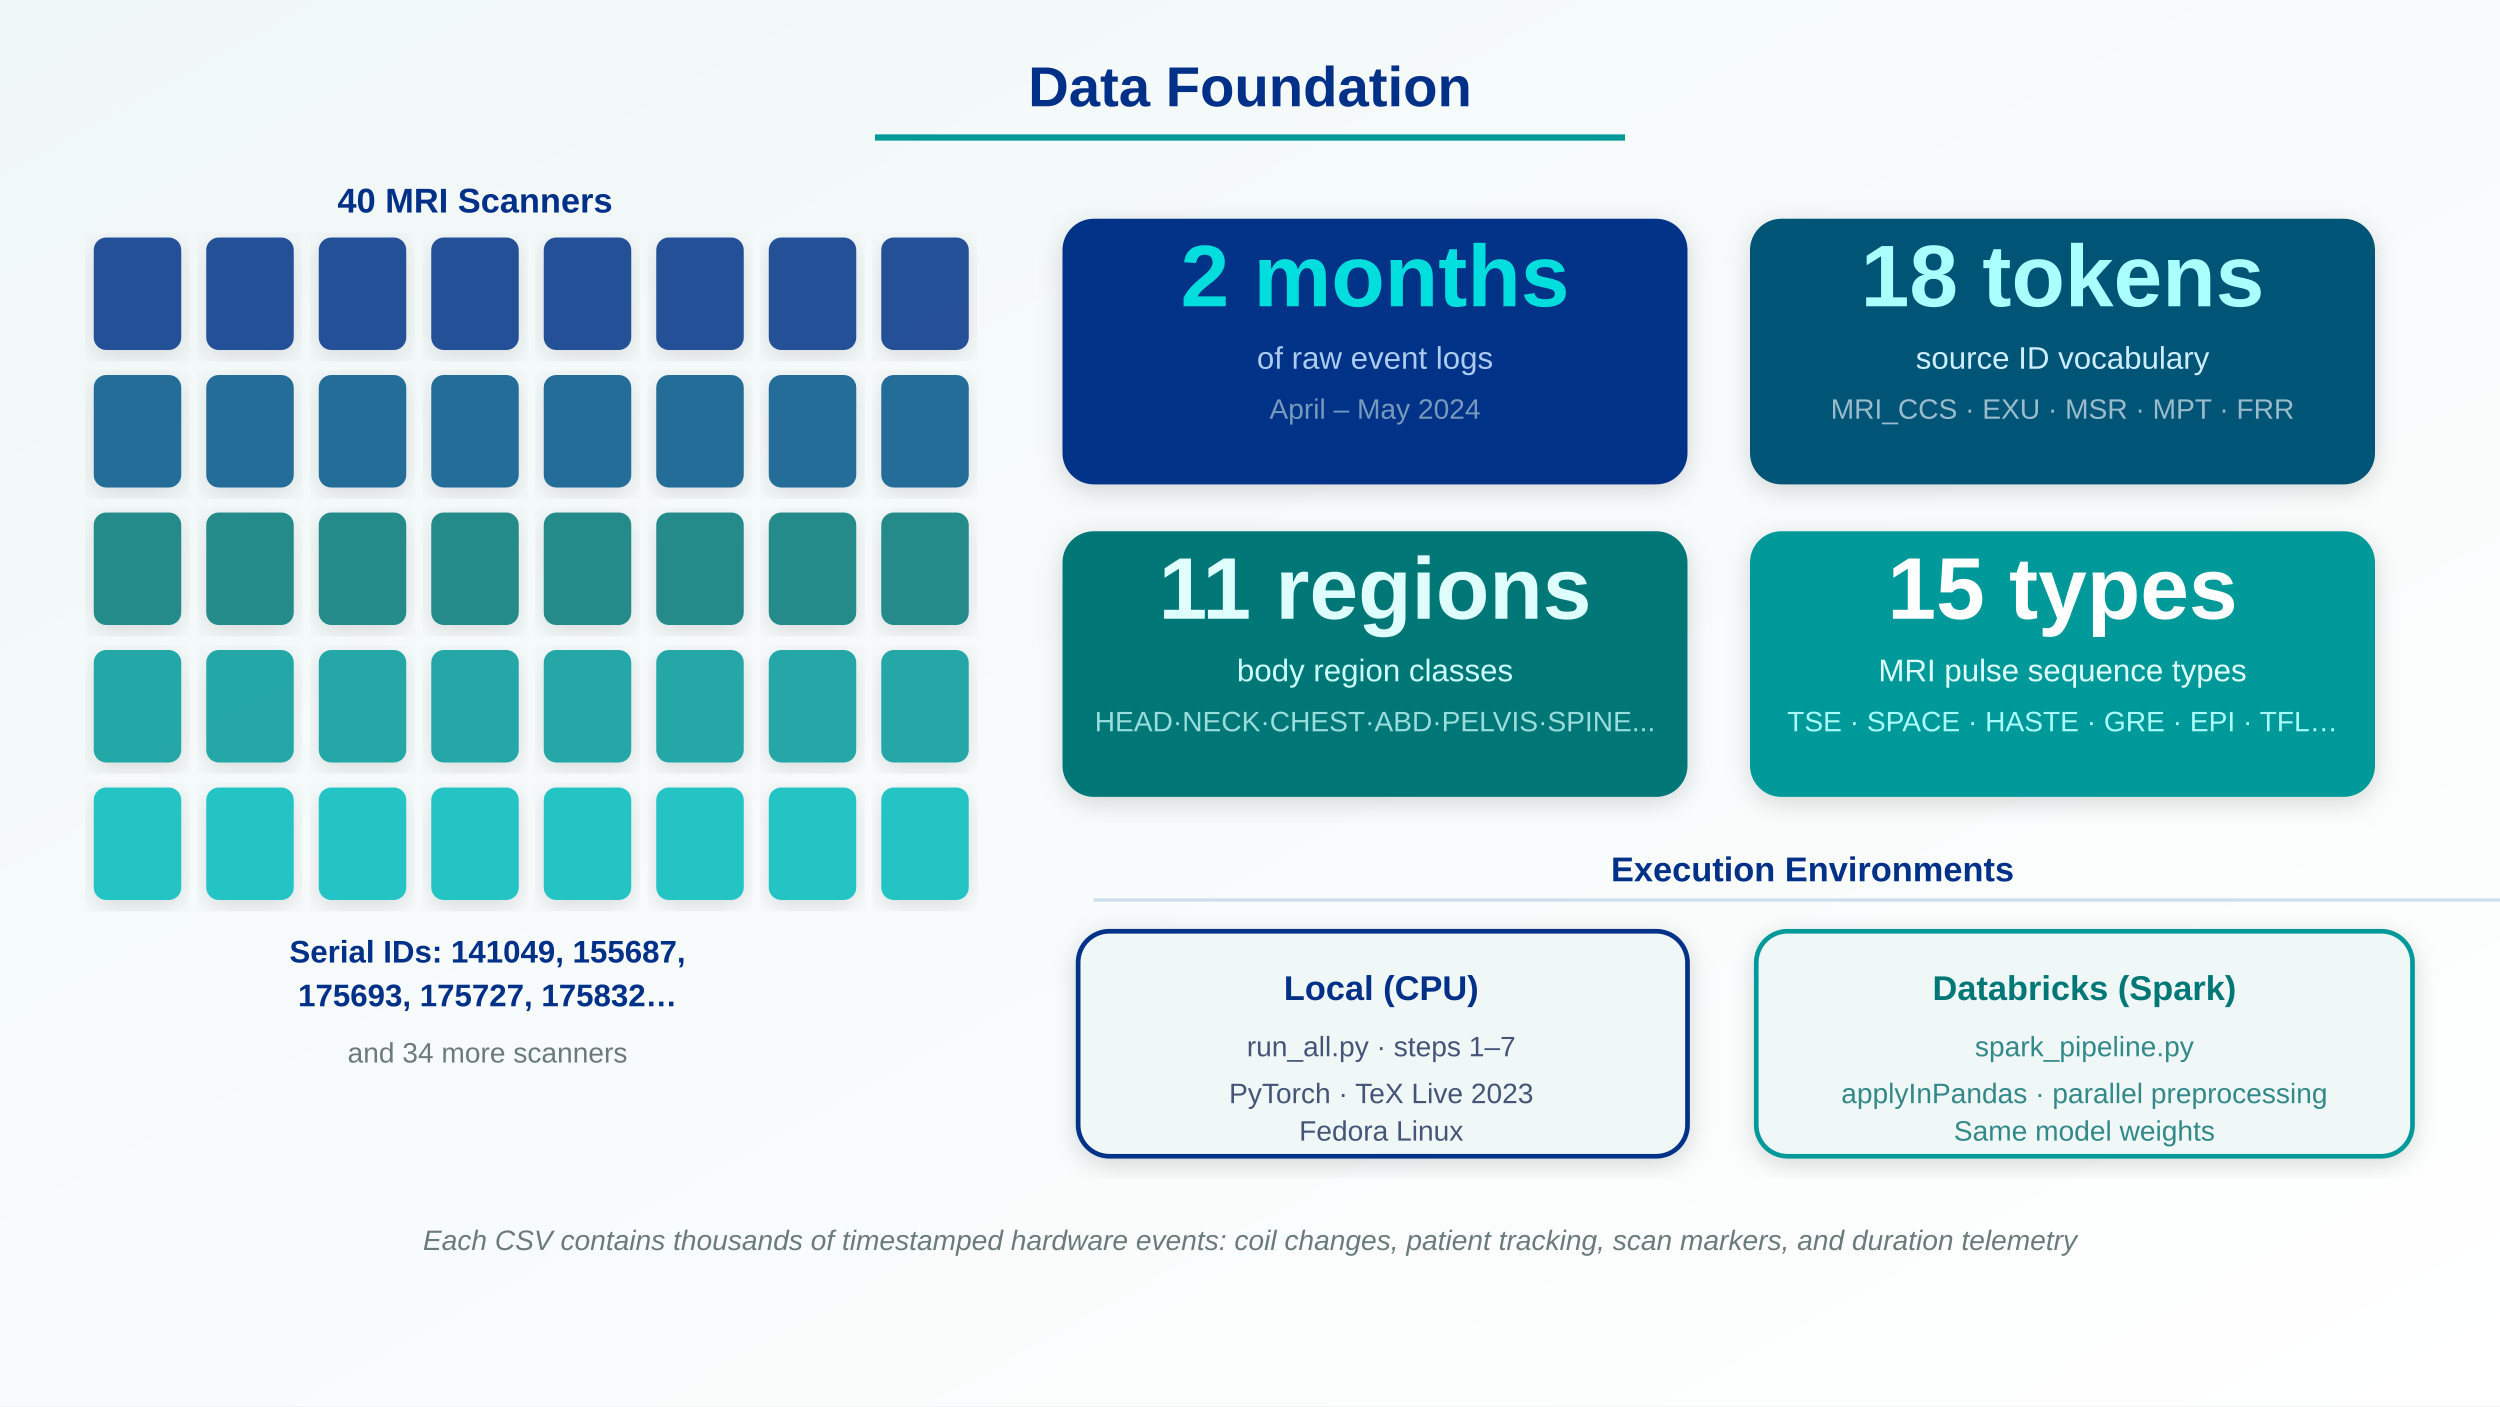
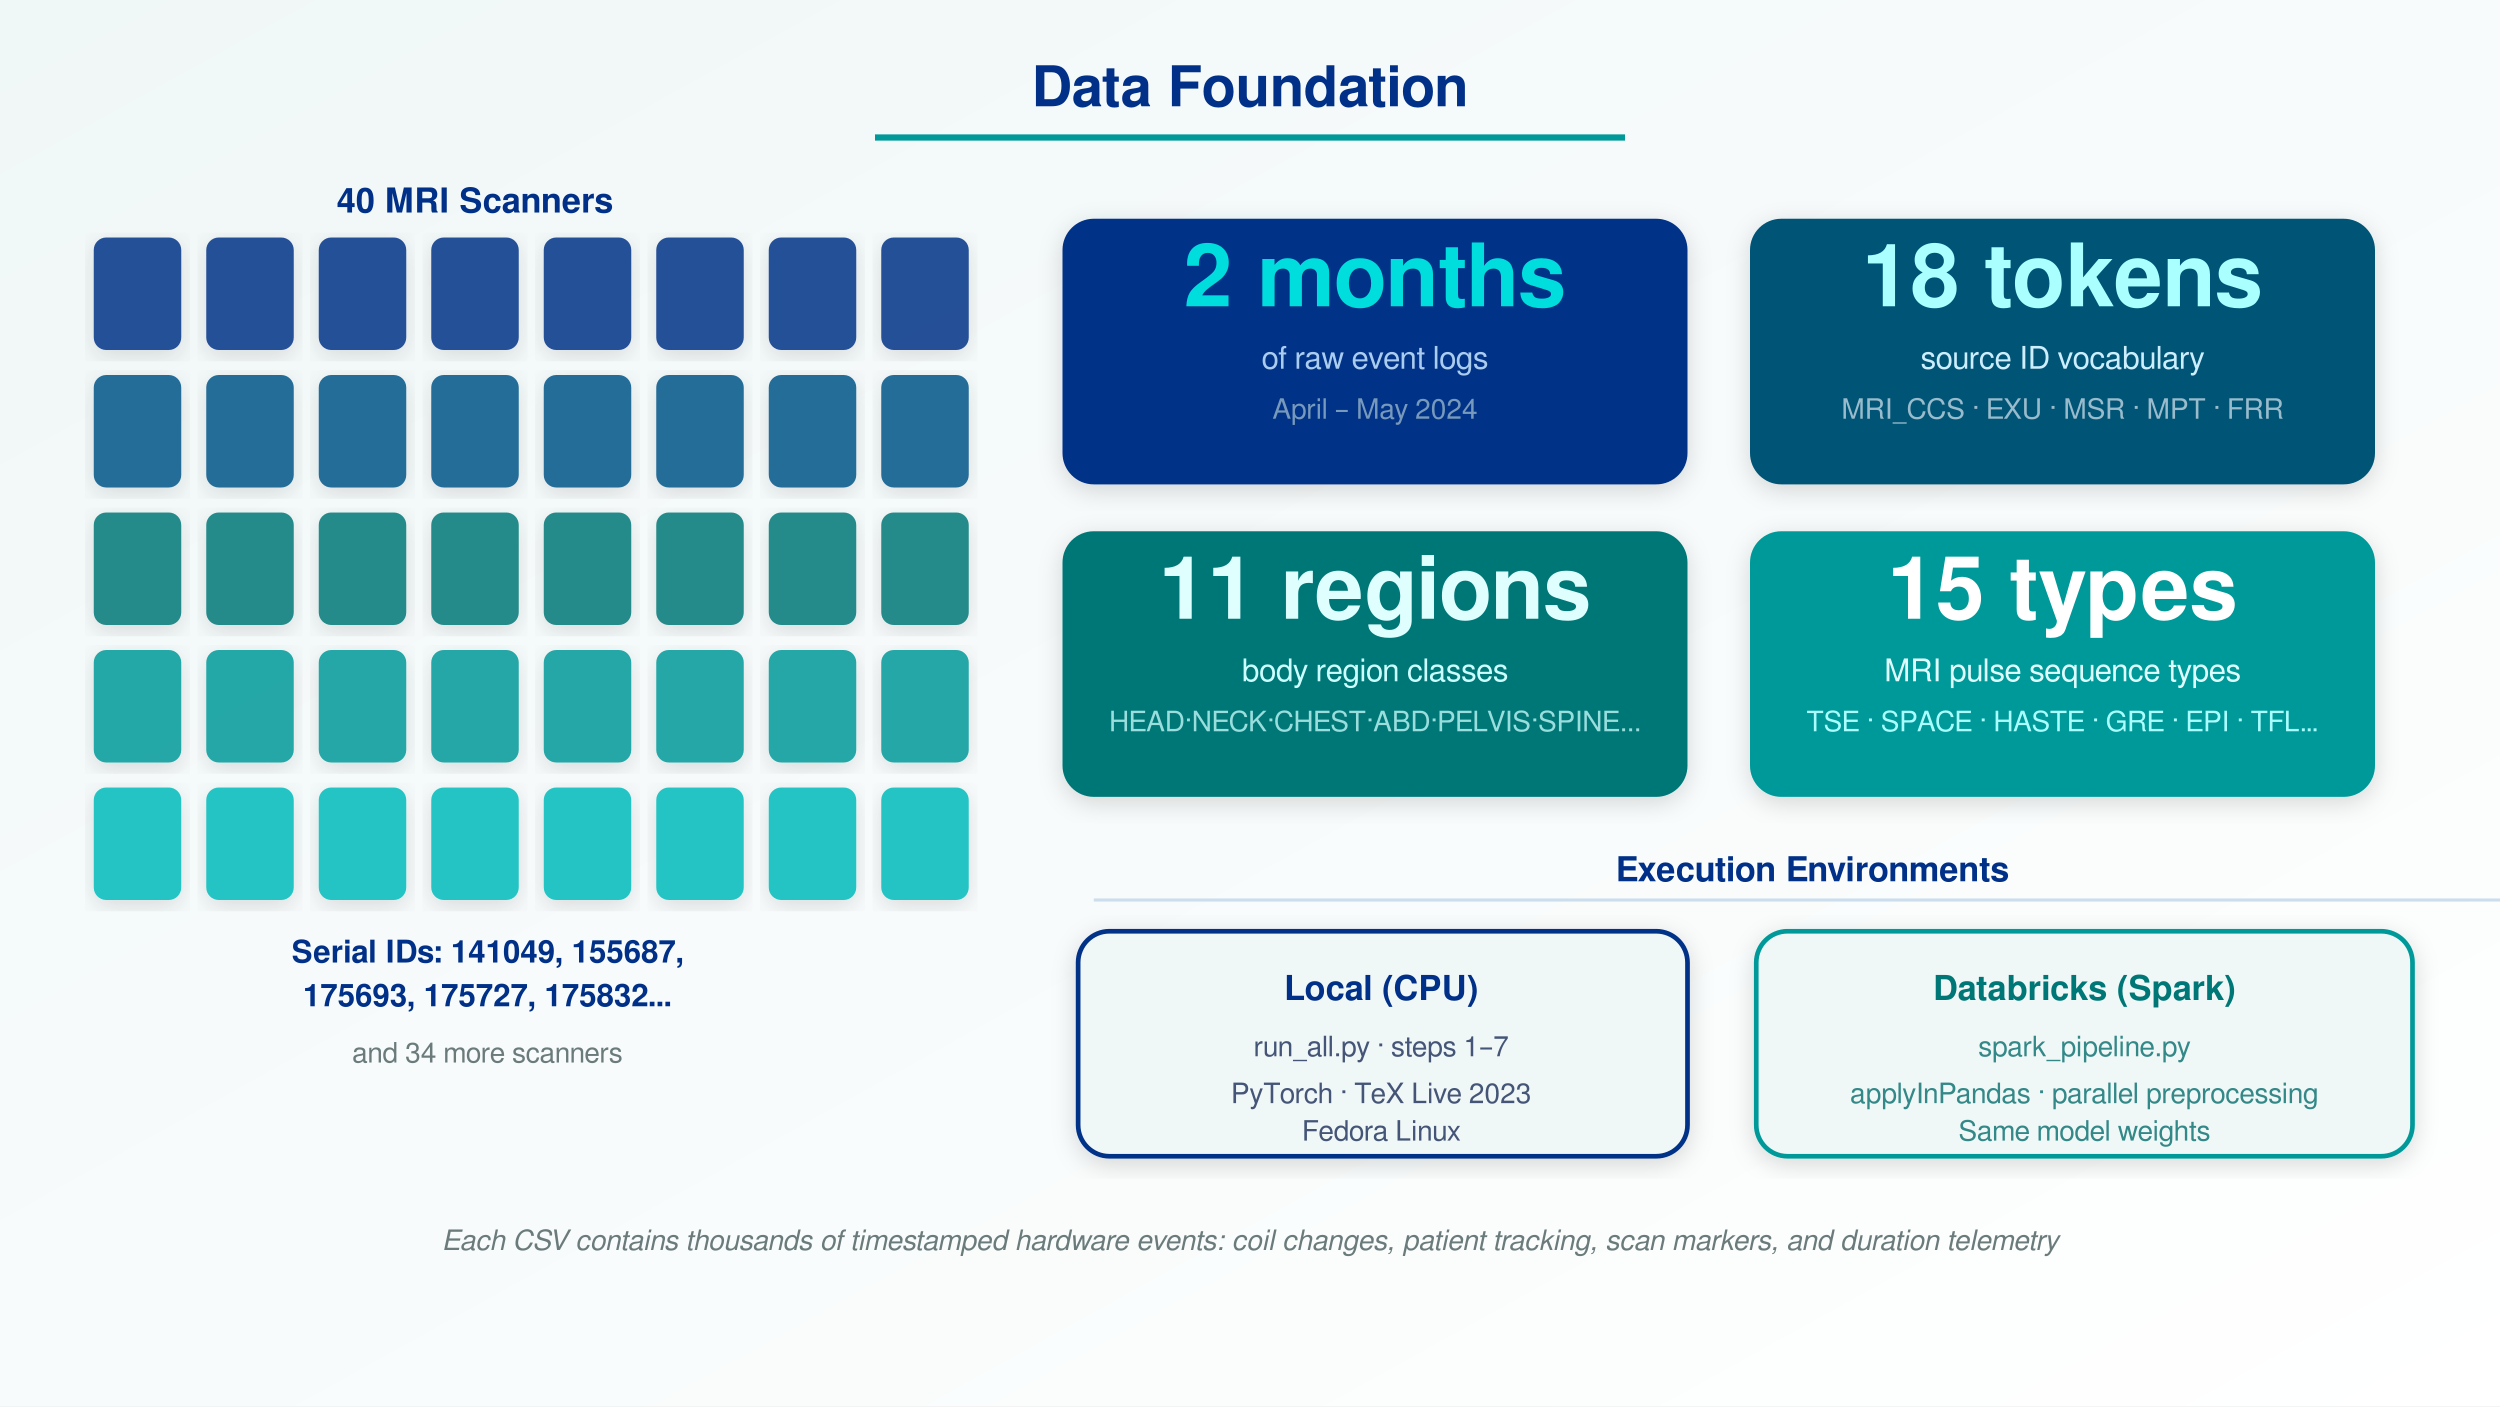
<svg xmlns="http://www.w3.org/2000/svg" viewBox="0 0 800 450" width="800" height="450">
  <defs>
    <linearGradient id="bg" x1="0%" y1="0%" x2="100%" y2="100%">
      <stop offset="0%" style="stop-color:#F0F7F7" />
      <stop offset="100%" style="stop-color:#FFFFFF" />
    </linearGradient>
    <linearGradient id="statGrad" x1="0%" y1="0%" x2="100%" y2="100%">
      <stop offset="0%" style="stop-color:#003087" />
      <stop offset="100%" style="stop-color:#009999" />
    </linearGradient>
    <filter id="shadow">
      <feDropShadow dx="0" dy="2" stdDeviation="4" flood-color="#00000025" />
    </filter>
  </defs>
  <rect width="800" height="450" fill="url(#bg)" />
-   <text x="400" y="34" text-anchor="middle" font-family="'Helvetica Neue',Arial,sans-serif" font-size="18" font-weight="700" fill="#003087">Data Foundation</text>
+   <text x="400" y="34" text-anchor="middle" font-family="FreeSans,sans-serif" font-size="18" font-weight="700" fill="#003087">Data Foundation</text>
  <line x1="280" y1="44" x2="520" y2="44" stroke="#009999" stroke-width="2" />
-   <text x="152" y="68" text-anchor="middle" font-family="'Helvetica Neue',Arial,sans-serif" font-size="11" font-weight="700" fill="#003087">40 MRI Scanners</text>
+   <text x="152" y="68" text-anchor="middle" font-family="FreeSans,sans-serif" font-size="11" font-weight="700" fill="#003087">40 MRI Scanners</text>
  <rect x="30" y="76" width="28" height="36" rx="4" fill="#003087" opacity="0.85" filter="url(#shadow)" />
  <rect x="66" y="76" width="28" height="36" rx="4" fill="#003087" opacity="0.85" filter="url(#shadow)" />
  <rect x="102" y="76" width="28" height="36" rx="4" fill="#003087" opacity="0.85" filter="url(#shadow)" />
  <rect x="138" y="76" width="28" height="36" rx="4" fill="#003087" opacity="0.85" filter="url(#shadow)" />
  <rect x="174" y="76" width="28" height="36" rx="4" fill="#003087" opacity="0.85" filter="url(#shadow)" />
  <rect x="210" y="76" width="28" height="36" rx="4" fill="#003087" opacity="0.85" filter="url(#shadow)" />
  <rect x="246" y="76" width="28" height="36" rx="4" fill="#003087" opacity="0.85" filter="url(#shadow)" />
  <rect x="282" y="76" width="28" height="36" rx="4" fill="#003087" opacity="0.85" filter="url(#shadow)" />
  <rect x="30" y="120" width="28" height="36" rx="4" fill="#005588" opacity="0.85" filter="url(#shadow)" />
  <rect x="66" y="120" width="28" height="36" rx="4" fill="#005588" opacity="0.85" filter="url(#shadow)" />
  <rect x="102" y="120" width="28" height="36" rx="4" fill="#005588" opacity="0.85" filter="url(#shadow)" />
  <rect x="138" y="120" width="28" height="36" rx="4" fill="#005588" opacity="0.85" filter="url(#shadow)" />
  <rect x="174" y="120" width="28" height="36" rx="4" fill="#005588" opacity="0.85" filter="url(#shadow)" />
  <rect x="210" y="120" width="28" height="36" rx="4" fill="#005588" opacity="0.85" filter="url(#shadow)" />
  <rect x="246" y="120" width="28" height="36" rx="4" fill="#005588" opacity="0.85" filter="url(#shadow)" />
  <rect x="282" y="120" width="28" height="36" rx="4" fill="#005588" opacity="0.85" filter="url(#shadow)" />
  <rect x="30" y="164" width="28" height="36" rx="4" fill="#007777" opacity="0.85" filter="url(#shadow)" />
  <rect x="66" y="164" width="28" height="36" rx="4" fill="#007777" opacity="0.85" filter="url(#shadow)" />
  <rect x="102" y="164" width="28" height="36" rx="4" fill="#007777" opacity="0.85" filter="url(#shadow)" />
  <rect x="138" y="164" width="28" height="36" rx="4" fill="#007777" opacity="0.85" filter="url(#shadow)" />
  <rect x="174" y="164" width="28" height="36" rx="4" fill="#007777" opacity="0.85" filter="url(#shadow)" />
  <rect x="210" y="164" width="28" height="36" rx="4" fill="#007777" opacity="0.85" filter="url(#shadow)" />
  <rect x="246" y="164" width="28" height="36" rx="4" fill="#007777" opacity="0.85" filter="url(#shadow)" />
  <rect x="282" y="164" width="28" height="36" rx="4" fill="#007777" opacity="0.85" filter="url(#shadow)" />
  <rect x="30" y="208" width="28" height="36" rx="4" fill="#009999" opacity="0.85" filter="url(#shadow)" />
  <rect x="66" y="208" width="28" height="36" rx="4" fill="#009999" opacity="0.85" filter="url(#shadow)" />
  <rect x="102" y="208" width="28" height="36" rx="4" fill="#009999" opacity="0.85" filter="url(#shadow)" />
  <rect x="138" y="208" width="28" height="36" rx="4" fill="#009999" opacity="0.85" filter="url(#shadow)" />
  <rect x="174" y="208" width="28" height="36" rx="4" fill="#009999" opacity="0.85" filter="url(#shadow)" />
  <rect x="210" y="208" width="28" height="36" rx="4" fill="#009999" opacity="0.85" filter="url(#shadow)" />
  <rect x="246" y="208" width="28" height="36" rx="4" fill="#009999" opacity="0.85" filter="url(#shadow)" />
  <rect x="282" y="208" width="28" height="36" rx="4" fill="#009999" opacity="0.85" filter="url(#shadow)" />
  <rect x="30" y="252" width="28" height="36" rx="4" fill="#00BBBB" opacity="0.85" filter="url(#shadow)" />
  <rect x="66" y="252" width="28" height="36" rx="4" fill="#00BBBB" opacity="0.85" filter="url(#shadow)" />
  <rect x="102" y="252" width="28" height="36" rx="4" fill="#00BBBB" opacity="0.85" filter="url(#shadow)" />
  <rect x="138" y="252" width="28" height="36" rx="4" fill="#00BBBB" opacity="0.85" filter="url(#shadow)" />
  <rect x="174" y="252" width="28" height="36" rx="4" fill="#00BBBB" opacity="0.85" filter="url(#shadow)" />
  <rect x="210" y="252" width="28" height="36" rx="4" fill="#00BBBB" opacity="0.85" filter="url(#shadow)" />
  <rect x="246" y="252" width="28" height="36" rx="4" fill="#00BBBB" opacity="0.85" filter="url(#shadow)" />
  <rect x="282" y="252" width="28" height="36" rx="4" fill="#00BBBB" opacity="0.85" filter="url(#shadow)" />
  <rect x="340" y="70" width="200" height="85" rx="10" fill="#003087" filter="url(#shadow)" />
-   <text x="440" y="98" text-anchor="middle" font-family="'Helvetica Neue',Arial,sans-serif" font-size="28" font-weight="900" fill="#00DDDD">2 months</text>
-   <text x="440" y="118" text-anchor="middle" font-family="'Helvetica Neue',Arial,sans-serif" font-size="10" fill="#AACCEE">of raw event logs</text>
-   <text x="440" y="134" text-anchor="middle" font-family="'Helvetica Neue',Arial,sans-serif" font-size="9" fill="#7799BB">April – May 2024</text>
+   <text x="440" y="98" text-anchor="middle" font-family="FreeSans,sans-serif" font-size="28" font-weight="900" fill="#00DDDD">2 months</text>
+   <text x="440" y="118" text-anchor="middle" font-family="FreeSans,sans-serif" font-size="10" fill="#AACCEE">of raw event logs</text>
+   <text x="440" y="134" text-anchor="middle" font-family="FreeSans,sans-serif" font-size="9" fill="#7799BB">April – May 2024</text>
  <rect x="560" y="70" width="200" height="85" rx="10" fill="#005577" filter="url(#shadow)" />
-   <text x="660" y="98" text-anchor="middle" font-family="'Helvetica Neue',Arial,sans-serif" font-size="28" font-weight="900" fill="#AAFFFF">18 tokens</text>
-   <text x="660" y="118" text-anchor="middle" font-family="'Helvetica Neue',Arial,sans-serif" font-size="10" fill="#CCEEFF">source ID vocabulary</text>
-   <text x="660" y="134" text-anchor="middle" font-family="'Helvetica Neue',Arial,sans-serif" font-size="9" fill="#99BBCC">MRI_CCS · EXU · MSR · MPT · FRR</text>
+   <text x="660" y="98" text-anchor="middle" font-family="FreeSans,sans-serif" font-size="28" font-weight="900" fill="#AAFFFF">18 tokens</text>
+   <text x="660" y="118" text-anchor="middle" font-family="FreeSans,sans-serif" font-size="10" fill="#CCEEFF">source ID vocabulary</text>
+   <text x="660" y="134" text-anchor="middle" font-family="FreeSans,sans-serif" font-size="9" fill="#99BBCC">MRI_CCS · EXU · MSR · MPT · FRR</text>
  <rect x="340" y="170" width="200" height="85" rx="10" fill="#007777" filter="url(#shadow)" />
-   <text x="440" y="198" text-anchor="middle" font-family="'Helvetica Neue',Arial,sans-serif" font-size="28" font-weight="900" fill="#DFFFFF">11 regions</text>
-   <text x="440" y="218" text-anchor="middle" font-family="'Helvetica Neue',Arial,sans-serif" font-size="10" fill="#CCFFFF">body region classes</text>
-   <text x="440" y="234" text-anchor="middle" font-family="'Helvetica Neue',Arial,sans-serif" font-size="9" fill="#99DDDD">HEAD·NECK·CHEST·ABD·PELVIS·SPINE...</text>
+   <text x="440" y="198" text-anchor="middle" font-family="FreeSans,sans-serif" font-size="28" font-weight="900" fill="#DFFFFF">11 regions</text>
+   <text x="440" y="218" text-anchor="middle" font-family="FreeSans,sans-serif" font-size="10" fill="#CCFFFF">body region classes</text>
+   <text x="440" y="234" text-anchor="middle" font-family="FreeSans,sans-serif" font-size="9" fill="#99DDDD">HEAD·NECK·CHEST·ABD·PELVIS·SPINE...</text>
  <rect x="560" y="170" width="200" height="85" rx="10" fill="#009999" filter="url(#shadow)" />
-   <text x="660" y="198" text-anchor="middle" font-family="'Helvetica Neue',Arial,sans-serif" font-size="28" font-weight="900" fill="#FFFFFF">15 types</text>
-   <text x="660" y="218" text-anchor="middle" font-family="'Helvetica Neue',Arial,sans-serif" font-size="10" fill="#DFFFFF">MRI pulse sequence types</text>
-   <text x="660" y="234" text-anchor="middle" font-family="'Helvetica Neue',Arial,sans-serif" font-size="9" fill="#AAFFFF">TSE · SPACE · HASTE · GRE · EPI · TFL…</text>
-   <text x="580" y="282" text-anchor="middle" font-family="'Helvetica Neue',Arial,sans-serif" font-size="11" font-weight="700" fill="#003087">Execution Environments</text>
+   <text x="660" y="198" text-anchor="middle" font-family="FreeSans,sans-serif" font-size="28" font-weight="900" fill="#FFFFFF">15 types</text>
+   <text x="660" y="218" text-anchor="middle" font-family="FreeSans,sans-serif" font-size="10" fill="#DFFFFF">MRI pulse sequence types</text>
+   <text x="660" y="234" text-anchor="middle" font-family="FreeSans,sans-serif" font-size="9" fill="#AAFFFF">TSE · SPACE · HASTE · GRE · EPI · TFL…</text>
+   <text x="580" y="282" text-anchor="middle" font-family="FreeSans,sans-serif" font-size="11" font-weight="700" fill="#003087">Execution Environments</text>
  <line x1="350" y1="288" x2="810" y2="288" stroke="#CCDDEE" stroke-width="1" />
  <rect x="345" y="298" width="195" height="72" rx="10" fill="#F0F7F7" stroke="#003087" stroke-width="1.5" filter="url(#shadow)" />
-   <text x="442" y="320" text-anchor="middle" font-family="'Helvetica Neue',Arial,sans-serif" font-size="11" font-weight="700" fill="#003087">Local (CPU)</text>
-   <text x="442" y="338" text-anchor="middle" font-family="'Helvetica Neue',Arial,sans-serif" font-size="9" fill="#445577">run_all.py · steps 1–7</text>
-   <text x="442" y="353" text-anchor="middle" font-family="'Helvetica Neue',Arial,sans-serif" font-size="9" fill="#445577">PyTorch · TeX Live 2023</text>
-   <text x="442" y="365" text-anchor="middle" font-family="'Helvetica Neue',Arial,sans-serif" font-size="9" fill="#445577">Fedora Linux</text>
+   <text x="442" y="320" text-anchor="middle" font-family="FreeSans,sans-serif" font-size="11" font-weight="700" fill="#003087">Local (CPU)</text>
+   <text x="442" y="338" text-anchor="middle" font-family="FreeSans,sans-serif" font-size="9" fill="#445577">run_all.py · steps 1–7</text>
+   <text x="442" y="353" text-anchor="middle" font-family="FreeSans,sans-serif" font-size="9" fill="#445577">PyTorch · TeX Live 2023</text>
+   <text x="442" y="365" text-anchor="middle" font-family="FreeSans,sans-serif" font-size="9" fill="#445577">Fedora Linux</text>
  <rect x="562" y="298" width="210" height="72" rx="10" fill="#F0F7F7" stroke="#009999" stroke-width="1.5" filter="url(#shadow)" />
-   <text x="667" y="320" text-anchor="middle" font-family="'Helvetica Neue',Arial,sans-serif" font-size="11" font-weight="700" fill="#007777">Databricks (Spark)</text>
-   <text x="667" y="338" text-anchor="middle" font-family="'Helvetica Neue',Arial,sans-serif" font-size="9" fill="#338888">spark_pipeline.py</text>
-   <text x="667" y="353" text-anchor="middle" font-family="'Helvetica Neue',Arial,sans-serif" font-size="9" fill="#338888">applyInPandas · parallel preprocessing</text>
-   <text x="667" y="365" text-anchor="middle" font-family="'Helvetica Neue',Arial,sans-serif" font-size="9" fill="#338888">Same model weights</text>
-   <text x="400" y="400" text-anchor="middle" font-family="'Helvetica Neue',Arial,sans-serif" font-size="9" fill="#6B7B7B" font-style="italic">Each CSV contains thousands of timestamped hardware events: coil changes, patient tracking, scan markers, and duration telemetry</text>
-   <text x="156" y="308" text-anchor="middle" font-family="'Helvetica Neue',Arial,sans-serif" font-size="10" fill="#003087" font-weight="600">Serial IDs: 141049, 155687,</text>
-   <text x="156" y="322" text-anchor="middle" font-family="'Helvetica Neue',Arial,sans-serif" font-size="10" fill="#003087" font-weight="600">175693, 175727, 175832…</text>
-   <text x="156" y="340" text-anchor="middle" font-family="'Helvetica Neue',Arial,sans-serif" font-size="9" fill="#6B7B7B">and 34 more scanners</text>
+   <text x="667" y="320" text-anchor="middle" font-family="FreeSans,sans-serif" font-size="11" font-weight="700" fill="#007777">Databricks (Spark)</text>
+   <text x="667" y="338" text-anchor="middle" font-family="FreeSans,sans-serif" font-size="9" fill="#338888">spark_pipeline.py</text>
+   <text x="667" y="353" text-anchor="middle" font-family="FreeSans,sans-serif" font-size="9" fill="#338888">applyInPandas · parallel preprocessing</text>
+   <text x="667" y="365" text-anchor="middle" font-family="FreeSans,sans-serif" font-size="9" fill="#338888">Same model weights</text>
+   <text x="400" y="400" text-anchor="middle" font-family="FreeSans,sans-serif" font-size="9" fill="#6B7B7B" font-style="italic">Each CSV contains thousands of timestamped hardware events: coil changes, patient tracking, scan markers, and duration telemetry</text>
+   <text x="156" y="308" text-anchor="middle" font-family="FreeSans,sans-serif" font-size="10" fill="#003087" font-weight="600">Serial IDs: 141049, 155687,</text>
+   <text x="156" y="322" text-anchor="middle" font-family="FreeSans,sans-serif" font-size="10" fill="#003087" font-weight="600">175693, 175727, 175832…</text>
+   <text x="156" y="340" text-anchor="middle" font-family="FreeSans,sans-serif" font-size="9" fill="#6B7B7B">and 34 more scanners</text>
</svg>
